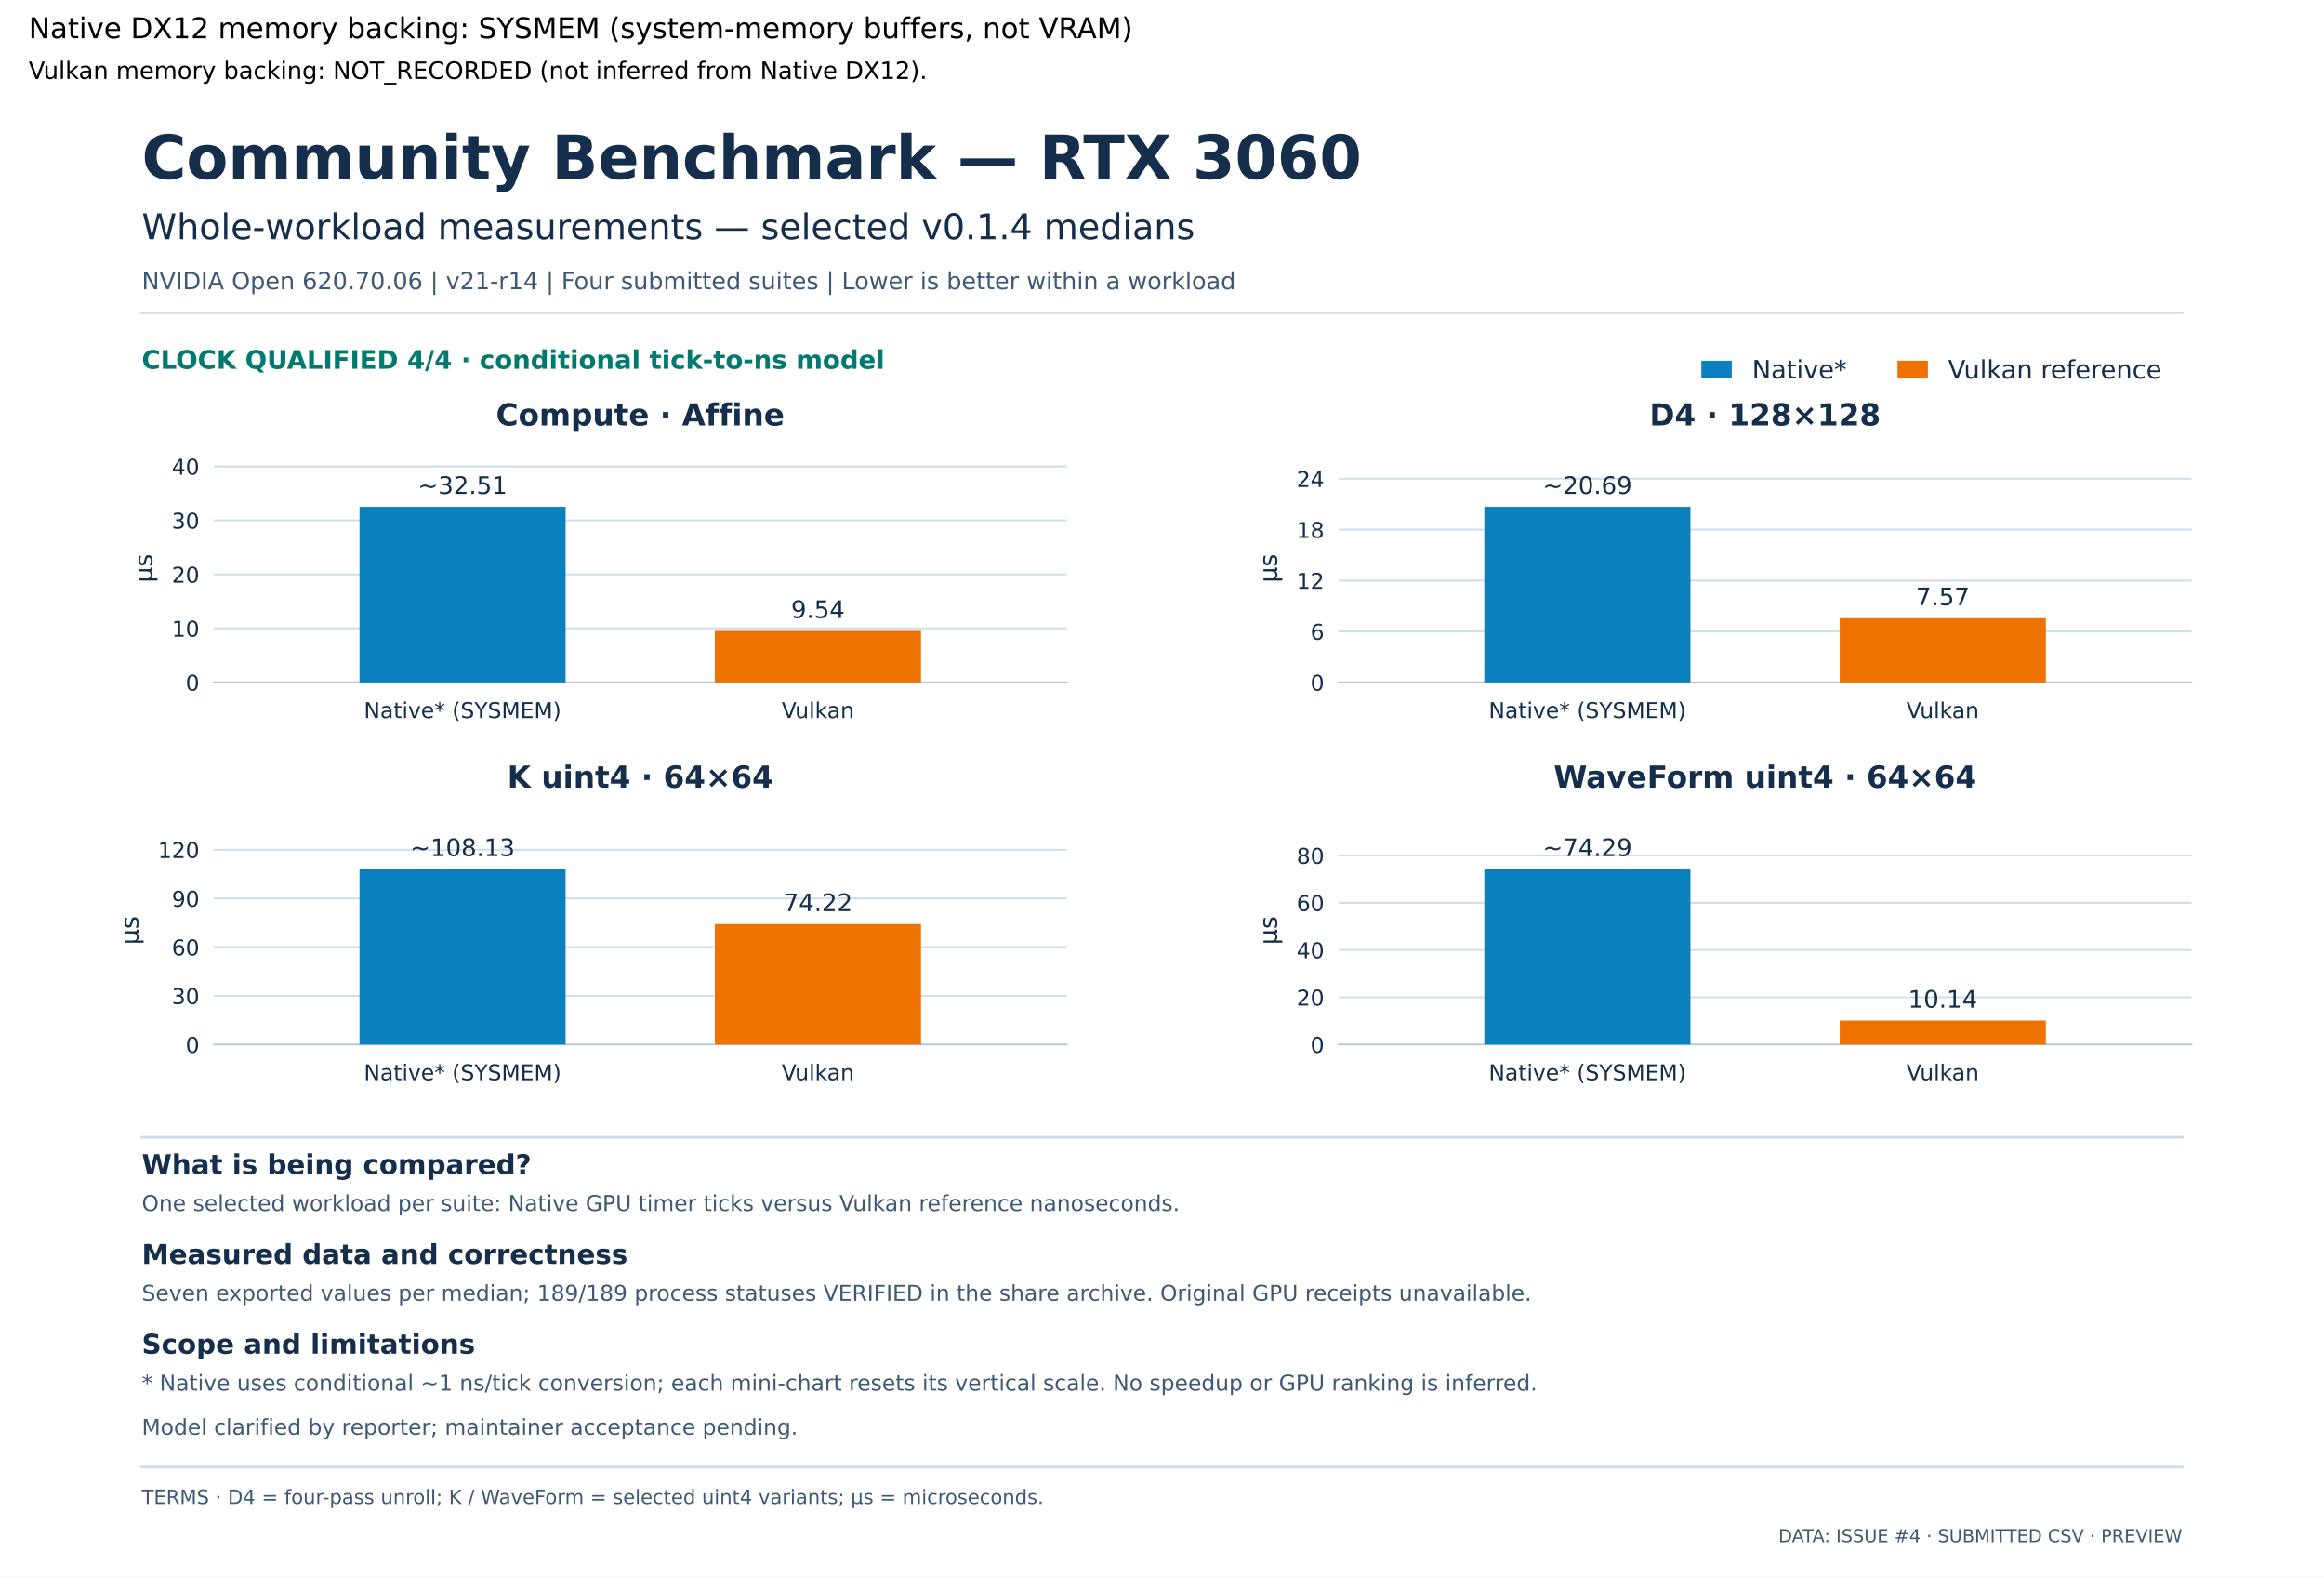
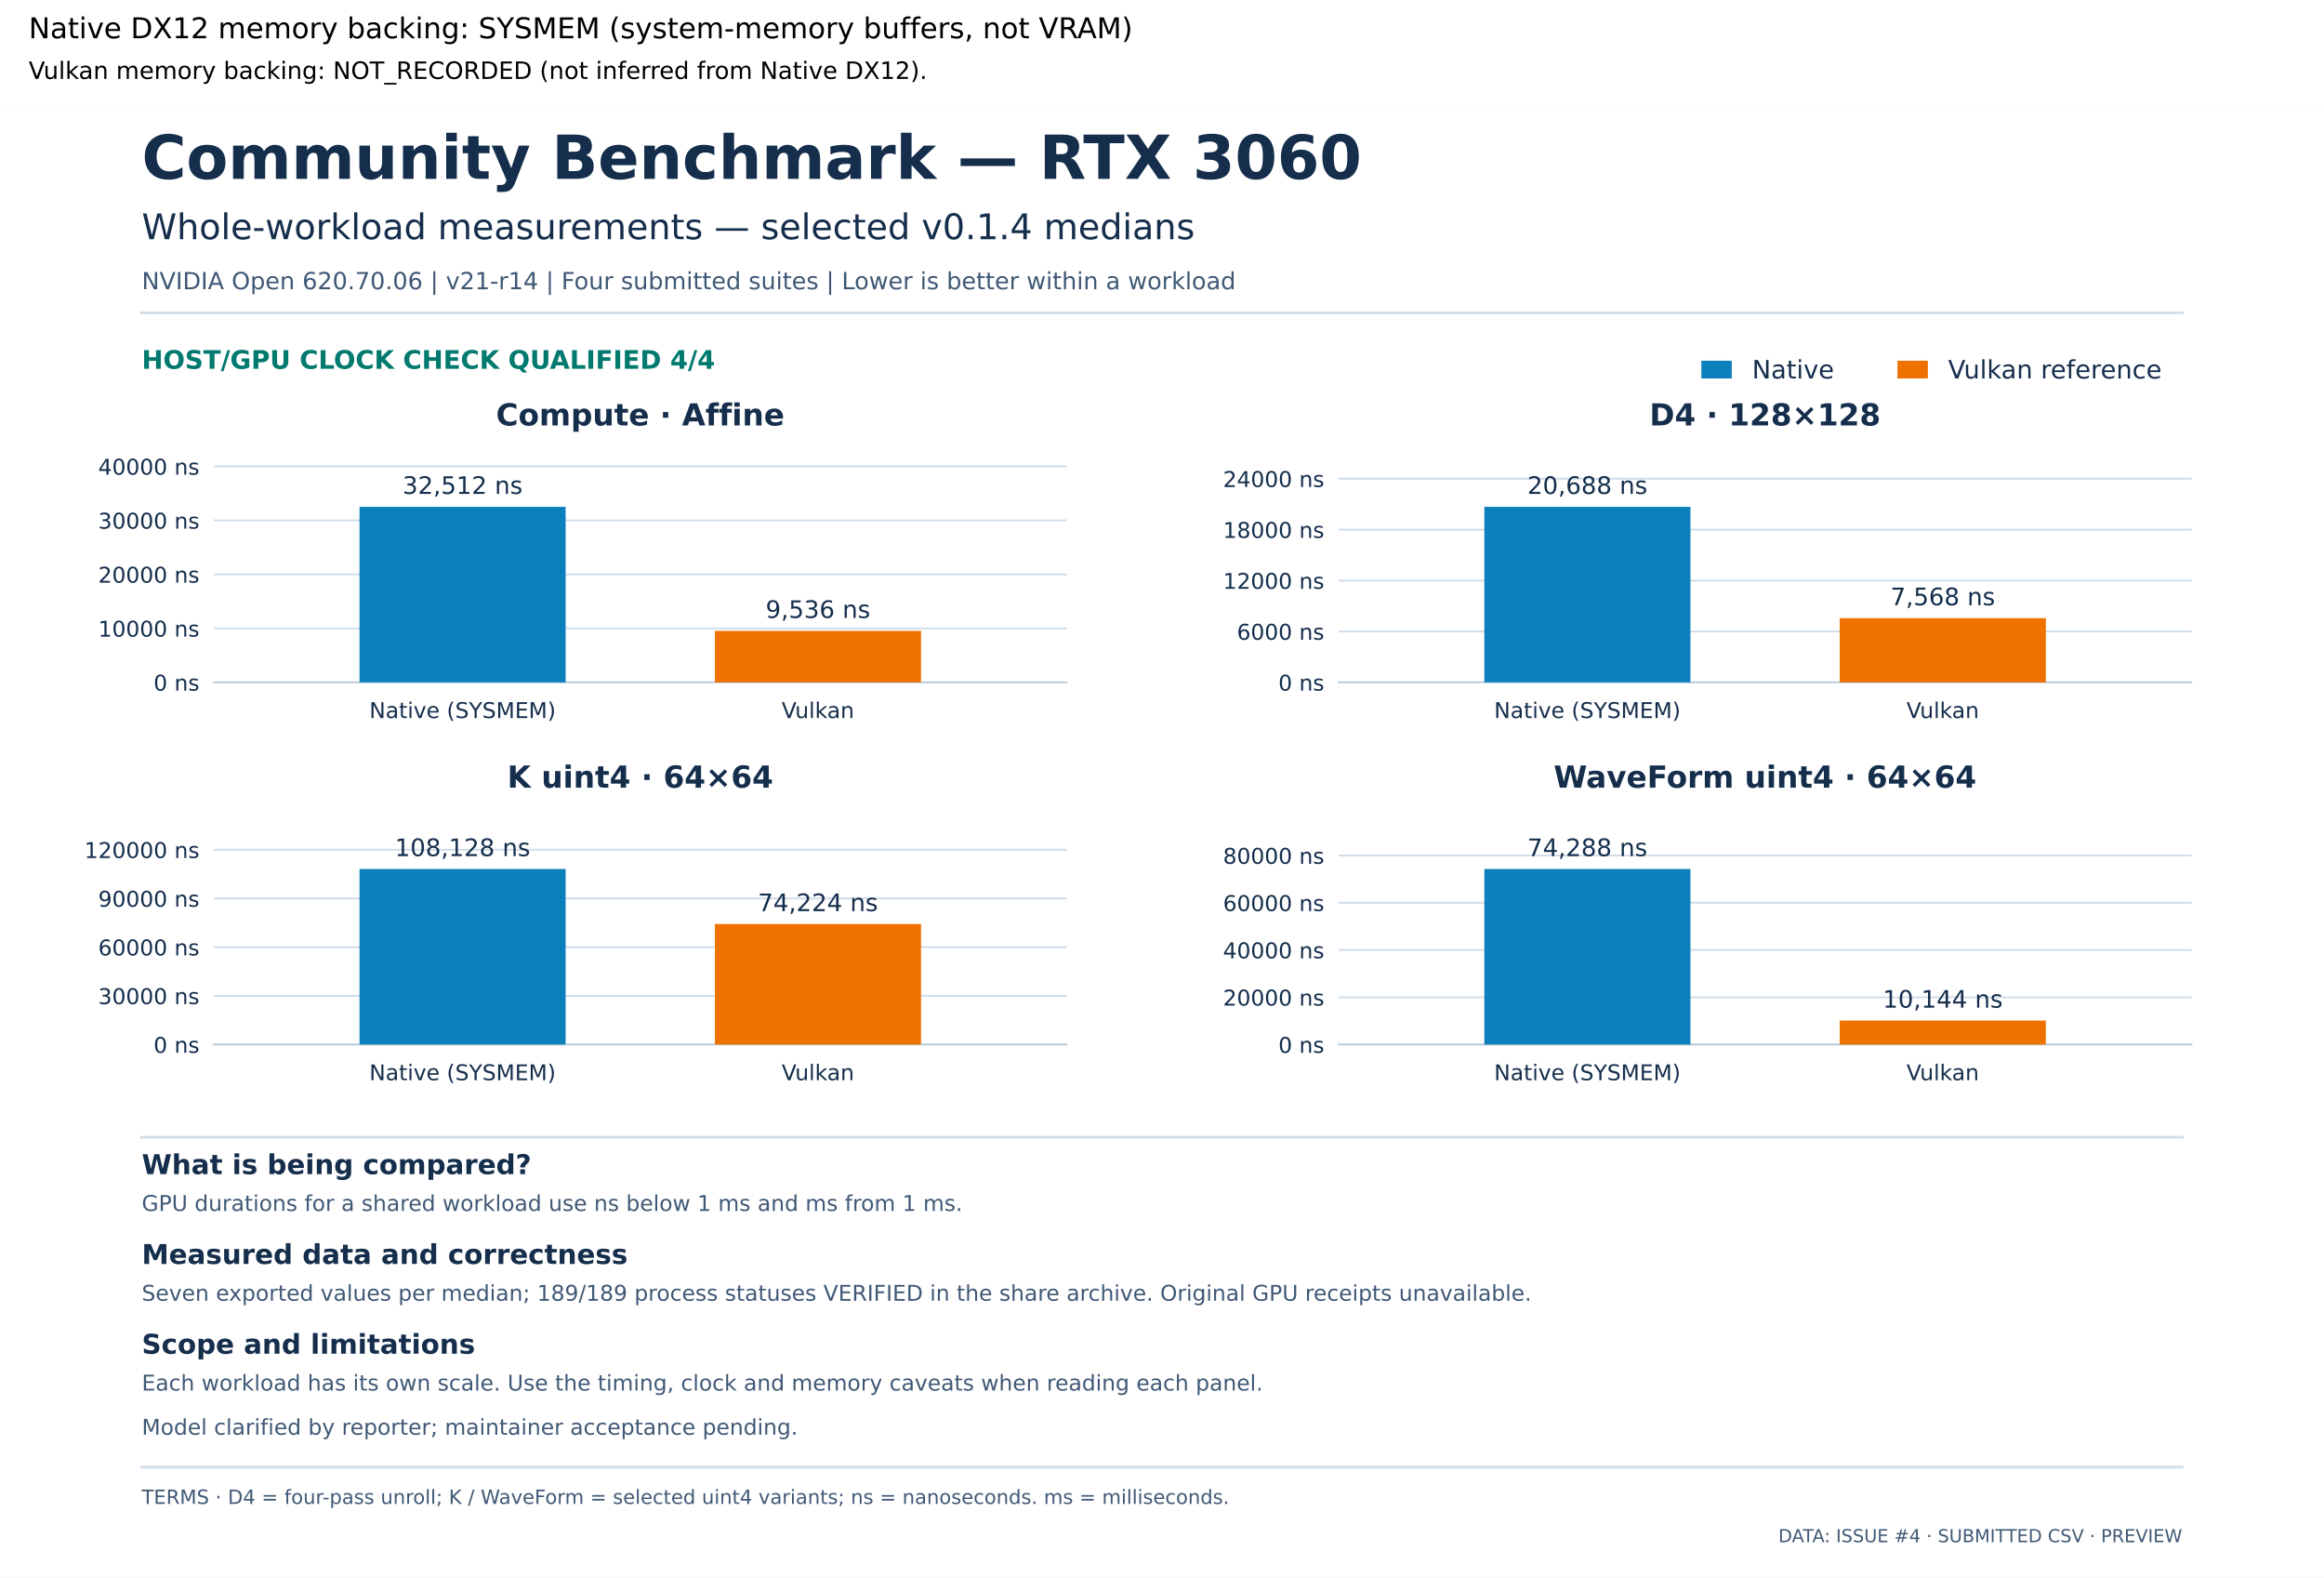
<svg xmlns="http://www.w3.org/2000/svg" width="972pt" height="659.6pt" viewBox="0 0 972 659.6" version="1.1">
  <defs>
    <style type="text/css">*{stroke-linejoin: round; stroke-linecap: butt}</style>
  </defs>
  <g id="memory-backing-label">
    <rect width="972" height="44" fill="white" />
    <text x="12" y="16" font-family="DejaVu Sans" font-size="12">Native DX12 memory backing: SYSMEM (system-memory buffers, not VRAM)</text>
    <text x="12" y="33" font-family="DejaVu Sans" font-size="10">Vulkan memory backing: NOT_RECORDED (not inferred from Native DX12).</text>
  </g>
  <g id="memory-label-offset" transform="translate(0 44)">
    <g id="figure_1">
      <g id="patch_1">
        <path d="M 0 615.6  L 972 615.6  L 972 0  L 0 0  z " style="fill: #ffffff" />
      </g>
      <g id="axes_1">
        <g id="patch_2">
          <path d="M 89.424 241.315  L 446.148 241.315  L 446.148 145.897  L 89.424 145.897  z " style="fill: #ffffff" />
        </g>
        <g id="matplotlib.axis_1">
          <g id="xtick_1">
            <g id="line2d_1" />
            <g id="text_1">
-               <text style="font-size: 9.1px; font-family: 'DejaVu Sans'; text-anchor: middle; fill: #152e4c" x="193.469" y="256.23" transform="rotate(-0 193.4685 256.2298)">Native* (SYSMEM)</text>
+               <text style="font-size: 9.1px; font-family: 'DejaVu Sans'; text-anchor: middle; fill: #152e4c" x="193.469" y="256.23" transform="rotate(-0 193.4685 256.2298)">Native (SYSMEM)</text>
            </g>
          </g>
          <g id="xtick_2">
            <g id="line2d_2" />
            <g id="text_2">
              <text style="font-size: 9.1px; font-family: 'DejaVu Sans'; text-anchor: middle; fill: #152e4c" x="342.103" y="256.23" transform="rotate(-0 342.1035 256.2298)">Vulkan</text>
            </g>
          </g>
        </g>
        <g id="matplotlib.axis_2">
          <g id="ytick_1">
            <g id="line2d_3">
-               <path d="M 89.424 241.315  L 446.148 241.315  " clip-path="url(#pf90b617112)" style="fill: none; stroke: #d1deea; stroke-width: 0.82; stroke-linecap: square" />
+               <path d="M 89.424 241.315 L 446.148 241.315" clip-path="url(#pf90b617112)" style="fill: none; stroke: #d1deea; stroke-width: 0.82; stroke-linecap: square" />
            </g>
            <g id="line2d_4" />
            <g id="text_3">
-               <text style="font-size: 9.1px; font-family: 'DejaVu Sans'; text-anchor: end; fill: #152e4c" x="83.424" y="244.772" transform="rotate(-0 83.424 244.7725)">0</text>
+               <text style="font-size: 9.1px; font-family: 'DejaVu Sans'; text-anchor: end; fill: #152e4c" x="83.424" y="244.772" transform="rotate(-0 83.424 244.7725)">0 ns</text>
            </g>
          </g>
          <g id="ytick_2">
            <g id="line2d_5">
-               <path d="M 89.424 218.739  L 446.148 218.739  " clip-path="url(#pf90b617112)" style="fill: none; stroke: #d1deea; stroke-width: 0.82; stroke-linecap: square" />
+               <path d="M 89.424 218.739 L 446.148 218.739" clip-path="url(#pf90b617112)" style="fill: none; stroke: #d1deea; stroke-width: 0.82; stroke-linecap: square" />
            </g>
            <g id="line2d_6" />
            <g id="text_4">
-               <text style="font-size: 9.1px; font-family: 'DejaVu Sans'; text-anchor: end; fill: #152e4c" x="83.424" y="222.197" transform="rotate(-0 83.424 222.1967)">10</text>
+               <text style="font-size: 9.1px; font-family: 'DejaVu Sans'; text-anchor: end; fill: #152e4c" x="83.424" y="222.197" transform="rotate(-0 83.424 222.1967)">10000 ns</text>
            </g>
          </g>
          <g id="ytick_3">
            <g id="line2d_7">
-               <path d="M 89.424 196.164  L 446.148 196.164  " clip-path="url(#pf90b617112)" style="fill: none; stroke: #d1deea; stroke-width: 0.82; stroke-linecap: square" />
+               <path d="M 89.424 196.164 L 446.148 196.164" clip-path="url(#pf90b617112)" style="fill: none; stroke: #d1deea; stroke-width: 0.82; stroke-linecap: square" />
            </g>
            <g id="line2d_8" />
            <g id="text_5">
-               <text style="font-size: 9.1px; font-family: 'DejaVu Sans'; text-anchor: end; fill: #152e4c" x="83.424" y="199.621" transform="rotate(-0 83.424 199.6209)">20</text>
+               <text style="font-size: 9.1px; font-family: 'DejaVu Sans'; text-anchor: end; fill: #152e4c" x="83.424" y="199.621" transform="rotate(-0 83.424 199.6209)">20000 ns</text>
            </g>
          </g>
          <g id="ytick_4">
            <g id="line2d_9">
-               <path d="M 89.424 173.588  L 446.148 173.588  " clip-path="url(#pf90b617112)" style="fill: none; stroke: #d1deea; stroke-width: 0.82; stroke-linecap: square" />
+               <path d="M 89.424 173.588 L 446.148 173.588" clip-path="url(#pf90b617112)" style="fill: none; stroke: #d1deea; stroke-width: 0.82; stroke-linecap: square" />
            </g>
            <g id="line2d_10" />
            <g id="text_6">
-               <text style="font-size: 9.1px; font-family: 'DejaVu Sans'; text-anchor: end; fill: #152e4c" x="83.424" y="177.045" transform="rotate(-0 83.424 177.0451)">30</text>
+               <text style="font-size: 9.1px; font-family: 'DejaVu Sans'; text-anchor: end; fill: #152e4c" x="83.424" y="177.045" transform="rotate(-0 83.424 177.0451)">30000 ns</text>
            </g>
          </g>
          <g id="ytick_5">
            <g id="line2d_11">
-               <path d="M 89.424 151.012  L 446.148 151.012  " clip-path="url(#pf90b617112)" style="fill: none; stroke: #d1deea; stroke-width: 0.82; stroke-linecap: square" />
+               <path d="M 89.424 151.012 L 446.148 151.012" clip-path="url(#pf90b617112)" style="fill: none; stroke: #d1deea; stroke-width: 0.82; stroke-linecap: square" />
            </g>
            <g id="line2d_12" />
            <g id="text_7">
-               <text style="font-size: 9.1px; font-family: 'DejaVu Sans'; text-anchor: end; fill: #152e4c" x="83.424" y="154.469" transform="rotate(-0 83.424 154.4693)">40</text>
+               <text style="font-size: 9.1px; font-family: 'DejaVu Sans'; text-anchor: end; fill: #152e4c" x="83.424" y="154.469" transform="rotate(-0 83.424 154.4693)">40000 ns</text>
            </g>
          </g>
          <g id="text_8">
-             <text style="font-size: 10.4px; font-family: 'DejaVu Sans'; text-anchor: middle; fill: #152e4c" x="63.681" y="193.606" transform="rotate(-90 63.68138 193.6062)">µs</text>
+             <text style="font-size: 10.4px; font-family: 'DejaVu Sans'; text-anchor: middle; fill: #152e4c" x="63.681" y="193.606" transform="rotate(-90 63.68138 193.6062)" />
          </g>
        </g>
        <g id="patch_3">
          <path d="M 89.424 241.315  L 446.148 241.315  " style="fill: none; stroke: #b7c9d7; stroke-width: 0.7; stroke-linejoin: miter; stroke-linecap: square" />
        </g>
        <g id="patch_4">
-           <path d="M 150.364 241.315  L 236.573 241.315  L 236.573 167.917  L 150.364 167.917  z " clip-path="url(#pf90b617112)" style="fill: #0c80bd" />
+           <path d="M 150.364 241.315 L 236.573 241.315 L 236.573 167.917 L 150.364 167.917 z" clip-path="url(#pf90b617112)" style="fill: #0c80bd" />
        </g>
        <g id="patch_5">
-           <path d="M 298.999 241.315  L 385.208 241.315  L 385.208 219.787  L 298.999 219.787  z " clip-path="url(#pf90b617112)" style="fill: #ef7100" />
+           <path d="M 298.999 241.315 L 385.208 241.315 L 385.208 219.787 L 298.999 219.787 z" clip-path="url(#pf90b617112)" style="fill: #ef7100" />
        </g>
        <g id="text_9">
-           <text style="font-size: 10.1px; font-family: 'DejaVu Sans'; text-anchor: middle; fill: #152e4c" x="193.469" y="162.513" transform="rotate(-0 193.4685 162.5133)">~32.51</text>
+           <text style="font-size: 10.1px; font-family: 'DejaVu Sans'; text-anchor: middle; fill: #152e4c" x="193.469" y="162.513" transform="rotate(-0 193.4685 162.5133)">32,512 ns</text>
        </g>
        <g id="text_10">
-           <text style="font-size: 10.1px; font-family: 'DejaVu Sans'; text-anchor: middle; fill: #152e4c" x="342.103" y="214.383" transform="rotate(-0 342.1035 214.3835)">9.54</text>
+           <text style="font-size: 10.1px; font-family: 'DejaVu Sans'; text-anchor: middle; fill: #152e4c" x="342.103" y="214.383" transform="rotate(-0 342.1035 214.3835)">9,536 ns</text>
        </g>
        <g id="text_11">
          <text style="font-weight: 700; font-size: 12.7px; font-family: 'DejaVu Sans'; text-anchor: middle; fill: #152e4c" x="267.786" y="133.897" transform="rotate(-0 267.786 133.8972)">Compute · Affine</text>
        </g>
      </g>
      <g id="axes_2">
        <g id="patch_6">
          <path d="M 559.872 241.315  L 916.596 241.315  L 916.596 145.897  L 559.872 145.897  z " style="fill: #ffffff" />
        </g>
        <g id="matplotlib.axis_3">
          <g id="xtick_3">
            <g id="line2d_13" />
            <g id="text_12">
-               <text style="font-size: 9.1px; font-family: 'DejaVu Sans'; text-anchor: middle; fill: #152e4c" x="663.917" y="256.23" transform="rotate(-0 663.9165 256.2298)">Native* (SYSMEM)</text>
+               <text style="font-size: 9.1px; font-family: 'DejaVu Sans'; text-anchor: middle; fill: #152e4c" x="663.917" y="256.23" transform="rotate(-0 663.9165 256.2298)">Native (SYSMEM)</text>
            </g>
          </g>
          <g id="xtick_4">
            <g id="line2d_14" />
            <g id="text_13">
              <text style="font-size: 9.1px; font-family: 'DejaVu Sans'; text-anchor: middle; fill: #152e4c" x="812.552" y="256.23" transform="rotate(-0 812.5515 256.2298)">Vulkan</text>
            </g>
          </g>
        </g>
        <g id="matplotlib.axis_4">
          <g id="ytick_6">
            <g id="line2d_15">
-               <path d="M 559.872 241.315  L 916.596 241.315  " clip-path="url(#p47ffd843cd)" style="fill: none; stroke: #d1deea; stroke-width: 0.82; stroke-linecap: square" />
+               <path d="M 559.872 241.315 L 916.596 241.315" clip-path="url(#p47ffd843cd)" style="fill: none; stroke: #d1deea; stroke-width: 0.82; stroke-linecap: square" />
            </g>
            <g id="line2d_16" />
            <g id="text_14">
-               <text style="font-size: 9.1px; font-family: 'DejaVu Sans'; text-anchor: end; fill: #152e4c" x="553.872" y="244.772" transform="rotate(-0 553.872 244.7725)">0</text>
+               <text style="font-size: 9.1px; font-family: 'DejaVu Sans'; text-anchor: end; fill: #152e4c" x="553.872" y="244.772" transform="rotate(-0 553.872 244.7725)">0 ns</text>
            </g>
          </g>
          <g id="ytick_7">
            <g id="line2d_17">
-               <path d="M 559.872 220.028  L 916.596 220.028  " clip-path="url(#p47ffd843cd)" style="fill: none; stroke: #d1deea; stroke-width: 0.82; stroke-linecap: square" />
+               <path d="M 559.872 220.028 L 916.596 220.028" clip-path="url(#p47ffd843cd)" style="fill: none; stroke: #d1deea; stroke-width: 0.82; stroke-linecap: square" />
            </g>
            <g id="line2d_18" />
            <g id="text_15">
-               <text style="font-size: 9.1px; font-family: 'DejaVu Sans'; text-anchor: end; fill: #152e4c" x="553.872" y="223.485" transform="rotate(-0 553.872 223.4852)">6</text>
+               <text style="font-size: 9.1px; font-family: 'DejaVu Sans'; text-anchor: end; fill: #152e4c" x="553.872" y="223.485" transform="rotate(-0 553.872 223.4852)">6000 ns</text>
            </g>
          </g>
          <g id="ytick_8">
            <g id="line2d_19">
-               <path d="M 559.872 198.741  L 916.596 198.741  " clip-path="url(#p47ffd843cd)" style="fill: none; stroke: #d1deea; stroke-width: 0.82; stroke-linecap: square" />
+               <path d="M 559.872 198.741 L 916.596 198.741" clip-path="url(#p47ffd843cd)" style="fill: none; stroke: #d1deea; stroke-width: 0.82; stroke-linecap: square" />
            </g>
            <g id="line2d_20" />
            <g id="text_16">
-               <text style="font-size: 9.1px; font-family: 'DejaVu Sans'; text-anchor: end; fill: #152e4c" x="553.872" y="202.198" transform="rotate(-0 553.872 202.198)">12</text>
+               <text style="font-size: 9.1px; font-family: 'DejaVu Sans'; text-anchor: end; fill: #152e4c" x="553.872" y="202.198" transform="rotate(-0 553.872 202.198)">12000 ns</text>
            </g>
          </g>
          <g id="ytick_9">
            <g id="line2d_21">
-               <path d="M 559.872 177.453  L 916.596 177.453  " clip-path="url(#p47ffd843cd)" style="fill: none; stroke: #d1deea; stroke-width: 0.82; stroke-linecap: square" />
+               <path d="M 559.872 177.453 L 916.596 177.453" clip-path="url(#p47ffd843cd)" style="fill: none; stroke: #d1deea; stroke-width: 0.82; stroke-linecap: square" />
            </g>
            <g id="line2d_22" />
            <g id="text_17">
-               <text style="font-size: 9.1px; font-family: 'DejaVu Sans'; text-anchor: end; fill: #152e4c" x="553.872" y="180.911" transform="rotate(-0 553.872 180.9107)">18</text>
+               <text style="font-size: 9.1px; font-family: 'DejaVu Sans'; text-anchor: end; fill: #152e4c" x="553.872" y="180.911" transform="rotate(-0 553.872 180.9107)">18000 ns</text>
            </g>
          </g>
          <g id="ytick_10">
            <g id="line2d_23">
-               <path d="M 559.872 156.166  L 916.596 156.166  " clip-path="url(#p47ffd843cd)" style="fill: none; stroke: #d1deea; stroke-width: 0.82; stroke-linecap: square" />
+               <path d="M 559.872 156.166 L 916.596 156.166" clip-path="url(#p47ffd843cd)" style="fill: none; stroke: #d1deea; stroke-width: 0.82; stroke-linecap: square" />
            </g>
            <g id="line2d_24" />
            <g id="text_18">
-               <text style="font-size: 9.1px; font-family: 'DejaVu Sans'; text-anchor: end; fill: #152e4c" x="553.872" y="159.623" transform="rotate(-0 553.872 159.6235)">24</text>
+               <text style="font-size: 9.1px; font-family: 'DejaVu Sans'; text-anchor: end; fill: #152e4c" x="553.872" y="159.623" transform="rotate(-0 553.872 159.6235)">24000 ns</text>
            </g>
          </g>
          <g id="text_19">
-             <text style="font-size: 10.4px; font-family: 'DejaVu Sans'; text-anchor: middle; fill: #152e4c" x="534.129" y="193.606" transform="rotate(-90 534.1294 193.6062)">µs</text>
+             <text style="font-size: 10.4px; font-family: 'DejaVu Sans'; text-anchor: middle; fill: #152e4c" x="534.129" y="193.606" transform="rotate(-90 534.1294 193.6062)" />
          </g>
        </g>
        <g id="patch_7">
          <path d="M 559.872 241.315  L 916.596 241.315  " style="fill: none; stroke: #b7c9d7; stroke-width: 0.7; stroke-linejoin: miter; stroke-linecap: square" />
        </g>
        <g id="patch_8">
-           <path d="M 620.812 241.315  L 707.021 241.315  L 707.021 167.917  L 620.812 167.917  z " clip-path="url(#p47ffd843cd)" style="fill: #0c80bd" />
+           <path d="M 620.812 241.315 L 707.021 241.315 L 707.021 167.917 L 620.812 167.917 z" clip-path="url(#p47ffd843cd)" style="fill: #0c80bd" />
        </g>
        <g id="patch_9">
-           <path d="M 769.447 241.315  L 855.656 241.315  L 855.656 214.465  L 769.447 214.465  z " clip-path="url(#p47ffd843cd)" style="fill: #ef7100" />
+           <path d="M 769.447 241.315 L 855.656 241.315 L 855.656 214.465 L 769.447 214.465 z" clip-path="url(#p47ffd843cd)" style="fill: #ef7100" />
        </g>
        <g id="text_20">
-           <text style="font-size: 10.1px; font-family: 'DejaVu Sans'; text-anchor: middle; fill: #152e4c" x="663.917" y="162.513" transform="rotate(-0 663.9165 162.5133)">~20.69</text>
+           <text style="font-size: 10.1px; font-family: 'DejaVu Sans'; text-anchor: middle; fill: #152e4c" x="663.917" y="162.513" transform="rotate(-0 663.9165 162.5133)">20,688 ns</text>
        </g>
        <g id="text_21">
-           <text style="font-size: 10.1px; font-family: 'DejaVu Sans'; text-anchor: middle; fill: #152e4c" x="812.552" y="209.061" transform="rotate(-0 812.5515 209.0615)">7.57</text>
+           <text style="font-size: 10.1px; font-family: 'DejaVu Sans'; text-anchor: middle; fill: #152e4c" x="812.552" y="209.061" transform="rotate(-0 812.5515 209.0615)">7,568 ns</text>
        </g>
        <g id="text_22">
          <text style="font-weight: 700; font-size: 12.7px; font-family: 'DejaVu Sans'; text-anchor: middle; fill: #152e4c" x="738.234" y="133.897" transform="rotate(-0 738.234 133.8972)">D4 · 128×128</text>
        </g>
      </g>
      <g id="axes_3">
        <g id="patch_10">
          <path d="M 89.424 392.753  L 446.148 392.753  L 446.148 297.335  L 89.424 297.335  z " style="fill: #ffffff" />
        </g>
        <g id="matplotlib.axis_5">
          <g id="xtick_5">
            <g id="line2d_25" />
            <g id="text_23">
-               <text style="font-size: 9.1px; font-family: 'DejaVu Sans'; text-anchor: middle; fill: #152e4c" x="193.469" y="407.667" transform="rotate(-0 193.4685 407.6674)">Native* (SYSMEM)</text>
+               <text style="font-size: 9.1px; font-family: 'DejaVu Sans'; text-anchor: middle; fill: #152e4c" x="193.469" y="407.667" transform="rotate(-0 193.4685 407.6674)">Native (SYSMEM)</text>
            </g>
          </g>
          <g id="xtick_6">
            <g id="line2d_26" />
            <g id="text_24">
              <text style="font-size: 9.1px; font-family: 'DejaVu Sans'; text-anchor: middle; fill: #152e4c" x="342.103" y="407.667" transform="rotate(-0 342.1035 407.6674)">Vulkan</text>
            </g>
          </g>
        </g>
        <g id="matplotlib.axis_6">
          <g id="ytick_11">
            <g id="line2d_27">
-               <path d="M 89.424 392.753  L 446.148 392.753  " clip-path="url(#p87162da46b)" style="fill: none; stroke: #d1deea; stroke-width: 0.82; stroke-linecap: square" />
+               <path d="M 89.424 392.753 L 446.148 392.753" clip-path="url(#p87162da46b)" style="fill: none; stroke: #d1deea; stroke-width: 0.82; stroke-linecap: square" />
            </g>
            <g id="line2d_28" />
            <g id="text_25">
-               <text style="font-size: 9.1px; font-family: 'DejaVu Sans'; text-anchor: end; fill: #152e4c" x="83.424" y="396.21" transform="rotate(-0 83.424 396.2101)">0</text>
+               <text style="font-size: 9.1px; font-family: 'DejaVu Sans'; text-anchor: end; fill: #152e4c" x="83.424" y="396.21" transform="rotate(-0 83.424 396.2101)">0 ns</text>
            </g>
          </g>
          <g id="ytick_12">
            <g id="line2d_29">
-               <path d="M 89.424 372.388  L 446.148 372.388  " clip-path="url(#p87162da46b)" style="fill: none; stroke: #d1deea; stroke-width: 0.82; stroke-linecap: square" />
+               <path d="M 89.424 372.388 L 446.148 372.388" clip-path="url(#p87162da46b)" style="fill: none; stroke: #d1deea; stroke-width: 0.82; stroke-linecap: square" />
            </g>
            <g id="line2d_30" />
            <g id="text_26">
-               <text style="font-size: 9.1px; font-family: 'DejaVu Sans'; text-anchor: end; fill: #152e4c" x="83.424" y="375.846" transform="rotate(-0 83.424 375.8458)">30</text>
+               <text style="font-size: 9.1px; font-family: 'DejaVu Sans'; text-anchor: end; fill: #152e4c" x="83.424" y="375.846" transform="rotate(-0 83.424 375.8458)">30000 ns</text>
            </g>
          </g>
          <g id="ytick_13">
            <g id="line2d_31">
-               <path d="M 89.424 352.024  L 446.148 352.024  " clip-path="url(#p87162da46b)" style="fill: none; stroke: #d1deea; stroke-width: 0.82; stroke-linecap: square" />
+               <path d="M 89.424 352.024 L 446.148 352.024" clip-path="url(#p87162da46b)" style="fill: none; stroke: #d1deea; stroke-width: 0.82; stroke-linecap: square" />
            </g>
            <g id="line2d_32" />
            <g id="text_27">
-               <text style="font-size: 9.1px; font-family: 'DejaVu Sans'; text-anchor: end; fill: #152e4c" x="83.424" y="355.481" transform="rotate(-0 83.424 355.4814)">60</text>
+               <text style="font-size: 9.1px; font-family: 'DejaVu Sans'; text-anchor: end; fill: #152e4c" x="83.424" y="355.481" transform="rotate(-0 83.424 355.4814)">60000 ns</text>
            </g>
          </g>
          <g id="ytick_14">
            <g id="line2d_33">
-               <path d="M 89.424 331.66  L 446.148 331.66  " clip-path="url(#p87162da46b)" style="fill: none; stroke: #d1deea; stroke-width: 0.82; stroke-linecap: square" />
+               <path d="M 89.424 331.66 L 446.148 331.66" clip-path="url(#p87162da46b)" style="fill: none; stroke: #d1deea; stroke-width: 0.82; stroke-linecap: square" />
            </g>
            <g id="line2d_34" />
            <g id="text_28">
-               <text style="font-size: 9.1px; font-family: 'DejaVu Sans'; text-anchor: end; fill: #152e4c" x="83.424" y="335.117" transform="rotate(-0 83.424 335.1171)">90</text>
+               <text style="font-size: 9.1px; font-family: 'DejaVu Sans'; text-anchor: end; fill: #152e4c" x="83.424" y="335.117" transform="rotate(-0 83.424 335.1171)">90000 ns</text>
            </g>
          </g>
          <g id="ytick_15">
            <g id="line2d_35">
-               <path d="M 89.424 311.295  L 446.148 311.295  " clip-path="url(#p87162da46b)" style="fill: none; stroke: #d1deea; stroke-width: 0.82; stroke-linecap: square" />
+               <path d="M 89.424 311.295 L 446.148 311.295" clip-path="url(#p87162da46b)" style="fill: none; stroke: #d1deea; stroke-width: 0.82; stroke-linecap: square" />
            </g>
            <g id="line2d_36" />
            <g id="text_29">
-               <text style="font-size: 9.1px; font-family: 'DejaVu Sans'; text-anchor: end; fill: #152e4c" x="83.424" y="314.753" transform="rotate(-0 83.424 314.7528)">120</text>
+               <text style="font-size: 9.1px; font-family: 'DejaVu Sans'; text-anchor: end; fill: #152e4c" x="83.424" y="314.753" transform="rotate(-0 83.424 314.7528)">120000 ns</text>
            </g>
          </g>
          <g id="text_30">
-             <text style="font-size: 10.4px; font-family: 'DejaVu Sans'; text-anchor: middle; fill: #152e4c" x="57.892" y="345.044" transform="rotate(-90 57.8915 345.0438)">µs</text>
+             <text style="font-size: 10.4px; font-family: 'DejaVu Sans'; text-anchor: middle; fill: #152e4c" x="57.892" y="345.044" transform="rotate(-90 57.8915 345.0438)" />
          </g>
        </g>
        <g id="patch_11">
          <path d="M 89.424 392.753  L 446.148 392.753  " style="fill: none; stroke: #b7c9d7; stroke-width: 0.7; stroke-linejoin: miter; stroke-linecap: square" />
        </g>
        <g id="patch_12">
-           <path d="M 150.364 392.753  L 236.573 392.753  L 236.573 319.354  L 150.364 319.354  z " clip-path="url(#p87162da46b)" style="fill: #0c80bd" />
+           <path d="M 150.364 392.753 L 236.573 392.753 L 236.573 319.354 L 150.364 319.354 z" clip-path="url(#p87162da46b)" style="fill: #0c80bd" />
        </g>
        <g id="patch_13">
-           <path d="M 298.999 392.753  L 385.208 392.753  L 385.208 342.369  L 298.999 342.369  z " clip-path="url(#p87162da46b)" style="fill: #ef7100" />
+           <path d="M 298.999 392.753 L 385.208 392.753 L 385.208 342.369 L 298.999 342.369 z" clip-path="url(#p87162da46b)" style="fill: #ef7100" />
        </g>
        <g id="text_31">
-           <text style="font-size: 10.1px; font-family: 'DejaVu Sans'; text-anchor: middle; fill: #152e4c" x="193.469" y="313.951" transform="rotate(-0 193.4685 313.9509)">~108.13</text>
+           <text style="font-size: 10.1px; font-family: 'DejaVu Sans'; text-anchor: middle; fill: #152e4c" x="193.469" y="313.951" transform="rotate(-0 193.4685 313.9509)">108,128 ns</text>
        </g>
        <g id="text_32">
-           <text style="font-size: 10.1px; font-family: 'DejaVu Sans'; text-anchor: middle; fill: #152e4c" x="342.103" y="336.965" transform="rotate(-0 342.1035 336.9653)">74.22</text>
+           <text style="font-size: 10.1px; font-family: 'DejaVu Sans'; text-anchor: middle; fill: #152e4c" x="342.103" y="336.965" transform="rotate(-0 342.1035 336.9653)">74,224 ns</text>
        </g>
        <g id="text_33">
          <text style="font-weight: 700; font-size: 12.7px; font-family: 'DejaVu Sans'; text-anchor: middle; fill: #152e4c" x="267.786" y="285.335" transform="rotate(-0 267.786 285.3348)">K uint4 · 64×64</text>
        </g>
      </g>
      <g id="axes_4">
        <g id="patch_14">
          <path d="M 559.872 392.753  L 916.596 392.753  L 916.596 297.335  L 559.872 297.335  z " style="fill: #ffffff" />
        </g>
        <g id="matplotlib.axis_7">
          <g id="xtick_7">
            <g id="line2d_37" />
            <g id="text_34">
-               <text style="font-size: 9.1px; font-family: 'DejaVu Sans'; text-anchor: middle; fill: #152e4c" x="663.917" y="407.667" transform="rotate(-0 663.9165 407.6674)">Native* (SYSMEM)</text>
+               <text style="font-size: 9.1px; font-family: 'DejaVu Sans'; text-anchor: middle; fill: #152e4c" x="663.917" y="407.667" transform="rotate(-0 663.9165 407.6674)">Native (SYSMEM)</text>
            </g>
          </g>
          <g id="xtick_8">
            <g id="line2d_38" />
            <g id="text_35">
              <text style="font-size: 9.1px; font-family: 'DejaVu Sans'; text-anchor: middle; fill: #152e4c" x="812.552" y="407.667" transform="rotate(-0 812.5515 407.6674)">Vulkan</text>
            </g>
          </g>
        </g>
        <g id="matplotlib.axis_8">
          <g id="ytick_16">
            <g id="line2d_39">
-               <path d="M 559.872 392.753  L 916.596 392.753  " clip-path="url(#pd8f88adcad)" style="fill: none; stroke: #d1deea; stroke-width: 0.82; stroke-linecap: square" />
+               <path d="M 559.872 392.753 L 916.596 392.753" clip-path="url(#pd8f88adcad)" style="fill: none; stroke: #d1deea; stroke-width: 0.82; stroke-linecap: square" />
            </g>
            <g id="line2d_40" />
            <g id="text_36">
-               <text style="font-size: 9.1px; font-family: 'DejaVu Sans'; text-anchor: end; fill: #152e4c" x="553.872" y="396.21" transform="rotate(-0 553.872 396.2101)">0</text>
+               <text style="font-size: 9.1px; font-family: 'DejaVu Sans'; text-anchor: end; fill: #152e4c" x="553.872" y="396.21" transform="rotate(-0 553.872 396.2101)">0 ns</text>
            </g>
          </g>
          <g id="ytick_17">
            <g id="line2d_41">
-               <path d="M 559.872 372.992  L 916.596 372.992  " clip-path="url(#pd8f88adcad)" style="fill: none; stroke: #d1deea; stroke-width: 0.82; stroke-linecap: square" />
+               <path d="M 559.872 372.992 L 916.596 372.992" clip-path="url(#pd8f88adcad)" style="fill: none; stroke: #d1deea; stroke-width: 0.82; stroke-linecap: square" />
            </g>
            <g id="line2d_42" />
            <g id="text_37">
-               <text style="font-size: 9.1px; font-family: 'DejaVu Sans'; text-anchor: end; fill: #152e4c" x="553.872" y="376.45" transform="rotate(-0 553.872 376.4496)">20</text>
+               <text style="font-size: 9.1px; font-family: 'DejaVu Sans'; text-anchor: end; fill: #152e4c" x="553.872" y="376.45" transform="rotate(-0 553.872 376.4496)">20000 ns</text>
            </g>
          </g>
          <g id="ytick_18">
            <g id="line2d_43">
-               <path d="M 559.872 353.232  L 916.596 353.232  " clip-path="url(#pd8f88adcad)" style="fill: none; stroke: #d1deea; stroke-width: 0.82; stroke-linecap: square" />
+               <path d="M 559.872 353.232 L 916.596 353.232" clip-path="url(#pd8f88adcad)" style="fill: none; stroke: #d1deea; stroke-width: 0.82; stroke-linecap: square" />
            </g>
            <g id="line2d_44" />
            <g id="text_38">
-               <text style="font-size: 9.1px; font-family: 'DejaVu Sans'; text-anchor: end; fill: #152e4c" x="553.872" y="356.689" transform="rotate(-0 553.872 356.6891)">40</text>
+               <text style="font-size: 9.1px; font-family: 'DejaVu Sans'; text-anchor: end; fill: #152e4c" x="553.872" y="356.689" transform="rotate(-0 553.872 356.6891)">40000 ns</text>
            </g>
          </g>
          <g id="ytick_19">
            <g id="line2d_45">
-               <path d="M 559.872 333.471  L 916.596 333.471  " clip-path="url(#pd8f88adcad)" style="fill: none; stroke: #d1deea; stroke-width: 0.82; stroke-linecap: square" />
+               <path d="M 559.872 333.471 L 916.596 333.471" clip-path="url(#pd8f88adcad)" style="fill: none; stroke: #d1deea; stroke-width: 0.82; stroke-linecap: square" />
            </g>
            <g id="line2d_46" />
            <g id="text_39">
-               <text style="font-size: 9.1px; font-family: 'DejaVu Sans'; text-anchor: end; fill: #152e4c" x="553.872" y="336.929" transform="rotate(-0 553.872 336.9285)">60</text>
+               <text style="font-size: 9.1px; font-family: 'DejaVu Sans'; text-anchor: end; fill: #152e4c" x="553.872" y="336.929" transform="rotate(-0 553.872 336.9285)">60000 ns</text>
            </g>
          </g>
          <g id="ytick_20">
            <g id="line2d_47">
-               <path d="M 559.872 313.711  L 916.596 313.711  " clip-path="url(#pd8f88adcad)" style="fill: none; stroke: #d1deea; stroke-width: 0.82; stroke-linecap: square" />
+               <path d="M 559.872 313.711 L 916.596 313.711" clip-path="url(#pd8f88adcad)" style="fill: none; stroke: #d1deea; stroke-width: 0.82; stroke-linecap: square" />
            </g>
            <g id="line2d_48" />
            <g id="text_40">
-               <text style="font-size: 9.1px; font-family: 'DejaVu Sans'; text-anchor: end; fill: #152e4c" x="553.872" y="317.168" transform="rotate(-0 553.872 317.168)">80</text>
+               <text style="font-size: 9.1px; font-family: 'DejaVu Sans'; text-anchor: end; fill: #152e4c" x="553.872" y="317.168" transform="rotate(-0 553.872 317.168)">80000 ns</text>
            </g>
          </g>
          <g id="text_41">
-             <text style="font-size: 10.4px; font-family: 'DejaVu Sans'; text-anchor: middle; fill: #152e4c" x="534.129" y="345.044" transform="rotate(-90 534.1294 345.0438)">µs</text>
+             <text style="font-size: 10.4px; font-family: 'DejaVu Sans'; text-anchor: middle; fill: #152e4c" x="534.129" y="345.044" transform="rotate(-90 534.1294 345.0438)" />
          </g>
        </g>
        <g id="patch_15">
          <path d="M 559.872 392.753  L 916.596 392.753  " style="fill: none; stroke: #b7c9d7; stroke-width: 0.7; stroke-linejoin: miter; stroke-linecap: square" />
        </g>
        <g id="patch_16">
-           <path d="M 620.812 392.753  L 707.021 392.753  L 707.021 319.354  L 620.812 319.354  z " clip-path="url(#pd8f88adcad)" style="fill: #0c80bd" />
+           <path d="M 620.812 392.753 L 707.021 392.753 L 707.021 319.354 L 620.812 319.354 z" clip-path="url(#pd8f88adcad)" style="fill: #0c80bd" />
        </g>
        <g id="patch_17">
-           <path d="M 769.447 392.753  L 855.656 392.753  L 855.656 382.73  L 769.447 382.73  z " clip-path="url(#pd8f88adcad)" style="fill: #ef7100" />
+           <path d="M 769.447 392.753 L 855.656 392.753 L 855.656 382.73 L 769.447 382.73 z" clip-path="url(#pd8f88adcad)" style="fill: #ef7100" />
        </g>
        <g id="text_42">
-           <text style="font-size: 10.1px; font-family: 'DejaVu Sans'; text-anchor: middle; fill: #152e4c" x="663.917" y="313.951" transform="rotate(-0 663.9165 313.9509)">~74.29</text>
+           <text style="font-size: 10.1px; font-family: 'DejaVu Sans'; text-anchor: middle; fill: #152e4c" x="663.917" y="313.951" transform="rotate(-0 663.9165 313.9509)">74,288 ns</text>
        </g>
        <g id="text_43">
-           <text style="font-size: 10.1px; font-family: 'DejaVu Sans'; text-anchor: middle; fill: #152e4c" x="812.552" y="377.327" transform="rotate(-0 812.5515 377.3269)">10.14</text>
+           <text style="font-size: 10.1px; font-family: 'DejaVu Sans'; text-anchor: middle; fill: #152e4c" x="812.552" y="377.327" transform="rotate(-0 812.5515 377.3269)">10,144 ns</text>
        </g>
        <g id="text_44">
          <text style="font-weight: 700; font-size: 12.7px; font-family: 'DejaVu Sans'; text-anchor: middle; fill: #152e4c" x="738.234" y="285.335" transform="rotate(-0 738.234 285.3348)">WaveForm uint4 · 64×64</text>
        </g>
      </g>
      <g id="line2d_49">
        <path d="M 59.292 86.8  L 912.708 86.8  " style="fill: none; stroke: #d1deea; stroke-width: 1.15; stroke-linecap: square" />
      </g>
      <g id="line2d_50">
        <path d="M 59.292 431.536  L 912.708 431.536  " style="fill: none; stroke: #d1deea; stroke-width: 1.15; stroke-linecap: square" />
      </g>
      <g id="line2d_51">
        <path d="M 59.292 569.43  L 912.708 569.43  " style="fill: none; stroke: #d1deea; stroke-width: 1.15; stroke-linecap: square" />
      </g>
      <g id="text_45">
        <text style="font-weight: 700; font-size: 25.4px; font-family: 'DejaVu Sans'; text-anchor: start; fill: #152e4c" x="59.292" y="30.78" transform="rotate(-0 59.292 30.78)">Community Benchmark — RTX 3060</text>
      </g>
      <g id="text_46">
        <text style="font-size: 14.8px; font-family: 'DejaVu Sans'; text-anchor: start; fill: #152e4c" x="59.292" y="56.02" transform="rotate(-0 59.292 56.0196)">Whole-workload measurements — selected v0.1.4 medians</text>
      </g>
      <g id="text_47">
        <text style="font-size: 9.9px; font-family: 'DejaVu Sans'; text-anchor: start; fill: #3f5875" x="59.292" y="76.95" transform="rotate(-0 59.292 76.95)">NVIDIA Open 620.70.06  |  v21-r14  |  Four submitted suites  |  Lower is better within a workload</text>
      </g>
      <g id="text_48">
-         <text style="font-weight: 700; font-size: 10.7px; font-family: 'DejaVu Sans'; text-anchor: start; fill: #00796e" x="59.292" y="110.192" transform="rotate(-0 59.292 110.1924)">CLOCK QUALIFIED 4/4 · conditional tick-to-ns model</text>
+         <text style="font-weight: 700; font-size: 10.7px; font-family: 'DejaVu Sans'; text-anchor: start; fill: #00796e" x="59.292" y="110.192" transform="rotate(-0 59.292 110.1924)">HOST/GPU CLOCK CHECK QUALIFIED 4/4</text>
      </g>
      <g id="text_49">
        <text style="font-weight: 700; font-size: 11.4px; font-family: 'DejaVu Sans'; text-anchor: start; fill: #152e4c" x="59.292" y="446.926" transform="rotate(-0 59.292 446.9256)">What is being compared?</text>
      </g>
      <g id="text_50">
-         <text style="font-size: 9.1px; font-family: 'DejaVu Sans'; text-anchor: start; fill: #3f5875" x="59.292" y="462.316" transform="rotate(-0 59.292 462.3156)">One selected workload per suite: Native GPU timer ticks versus Vulkan reference nanoseconds.</text>
+         <text style="font-size: 9.1px; font-family: 'DejaVu Sans'; text-anchor: start; fill: #3f5875" x="59.292" y="462.316" transform="rotate(-0 59.292 462.3156)">GPU durations for a shared workload use ns below 1 ms and ms from 1 ms.</text>
      </g>
      <g id="text_51">
        <text style="font-weight: 700; font-size: 11.4px; font-family: 'DejaVu Sans'; text-anchor: start; fill: #152e4c" x="59.292" y="484.477" transform="rotate(-0 59.292 484.4772)">Measured data and correctness</text>
      </g>
      <g id="text_52">
        <text style="font-size: 9.1px; font-family: 'DejaVu Sans'; text-anchor: start; fill: #3f5875" x="59.292" y="499.867" transform="rotate(-0 59.292 499.8672)">Seven exported values per median; 189/189 process statuses VERIFIED in the share archive. Original GPU receipts unavailable.</text>
      </g>
      <g id="text_53">
        <text style="font-weight: 700; font-size: 11.4px; font-family: 'DejaVu Sans'; text-anchor: start; fill: #152e4c" x="59.292" y="522.029" transform="rotate(-0 59.292 522.0288)">Scope and limitations</text>
      </g>
      <g id="text_54">
-         <text style="font-size: 9.1px; font-family: 'DejaVu Sans'; text-anchor: start; fill: #3f5875" x="59.292" y="537.419" transform="rotate(-0 59.292 537.4188)">* Native uses conditional ~1 ns/tick conversion; each mini-chart resets its vertical scale. No speedup or GPU ranking is inferred.</text>
+         <text style="font-size: 9.1px; font-family: 'DejaVu Sans'; text-anchor: start; fill: #3f5875" x="59.292" y="537.419" transform="rotate(-0 59.292 537.4188)">Each workload has its own scale. Use the timing, clock and memory caveats when reading each panel.</text>
      </g>
      <g id="text_55">
        <text style="font-size: 9.1px; font-family: 'DejaVu Sans'; text-anchor: start; fill: #3f5875" x="59.292" y="555.887" transform="rotate(-0 59.292 555.8868)">Model clarified by reporter; maintainer acceptance pending.</text>
      </g>
      <g id="text_56">
-         <text style="font-size: 8.2px; font-family: 'DejaVu Sans'; text-anchor: start; fill: #3f5875" x="59.292" y="584.82" transform="rotate(-0 59.292 584.82)">TERMS  ·  D4 = four-pass unroll; K / WaveForm = selected uint4 variants; µs = microseconds.</text>
+         <text style="font-size: 8.2px; font-family: 'DejaVu Sans'; text-anchor: start; fill: #3f5875" x="59.292" y="584.82" transform="rotate(-0 59.292 584.82)">TERMS  ·  D4 = four-pass unroll; K / WaveForm = selected uint4 variants; ns = nanoseconds. ms = milliseconds.</text>
      </g>
      <g id="text_57">
        <text style="font-size: 7.5px; font-family: 'DejaVu Sans'; text-anchor: end; fill: #3f5875" x="912.708" y="600.826" transform="rotate(-0 912.708 600.8256)">DATA: ISSUE #4 · SUBMITTED CSV · PREVIEW</text>
      </g>
      <g id="legend_1">
        <g id="patch_18">
          <path d="M 711.579 114.244  L 724.299 114.244  L 724.299 106.824  L 711.579 106.824  z " style="fill: #0c80bd" />
        </g>
        <g id="text_58">
-           <text style="font-size: 10.6px; font-family: 'DejaVu Sans'; text-anchor: start; fill: #152e4c" x="732.779" y="114.244" transform="rotate(-0 732.7794 114.2435)">Native*</text>
+           <text style="font-size: 10.6px; font-family: 'DejaVu Sans'; text-anchor: start; fill: #152e4c" x="732.779" y="114.244" transform="rotate(-0 732.7794 114.2435)">Native</text>
        </g>
        <g id="patch_19">
          <path d="M 793.602 114.244  L 806.322 114.244  L 806.322 106.824  L 793.602 106.824  z " style="fill: #ef7100" />
        </g>
        <g id="text_59">
          <text style="font-size: 10.6px; font-family: 'DejaVu Sans'; text-anchor: start; fill: #152e4c" x="814.802" y="114.244" transform="rotate(-0 814.8019 114.2435)">Vulkan reference</text>
        </g>
      </g>
    </g>
    <defs>
      <clipPath id="pf90b617112">
        <rect x="89.424" y="145.897" width="356.724" height="95.418" />
      </clipPath>
      <clipPath id="p47ffd843cd">
        <rect x="559.872" y="145.897" width="356.724" height="95.418" />
      </clipPath>
      <clipPath id="p87162da46b">
        <rect x="89.424" y="297.335" width="356.724" height="95.418" />
      </clipPath>
      <clipPath id="pd8f88adcad">
        <rect x="559.872" y="297.335" width="356.724" height="95.418" />
      </clipPath>
    </defs>
  </g>
</svg>
